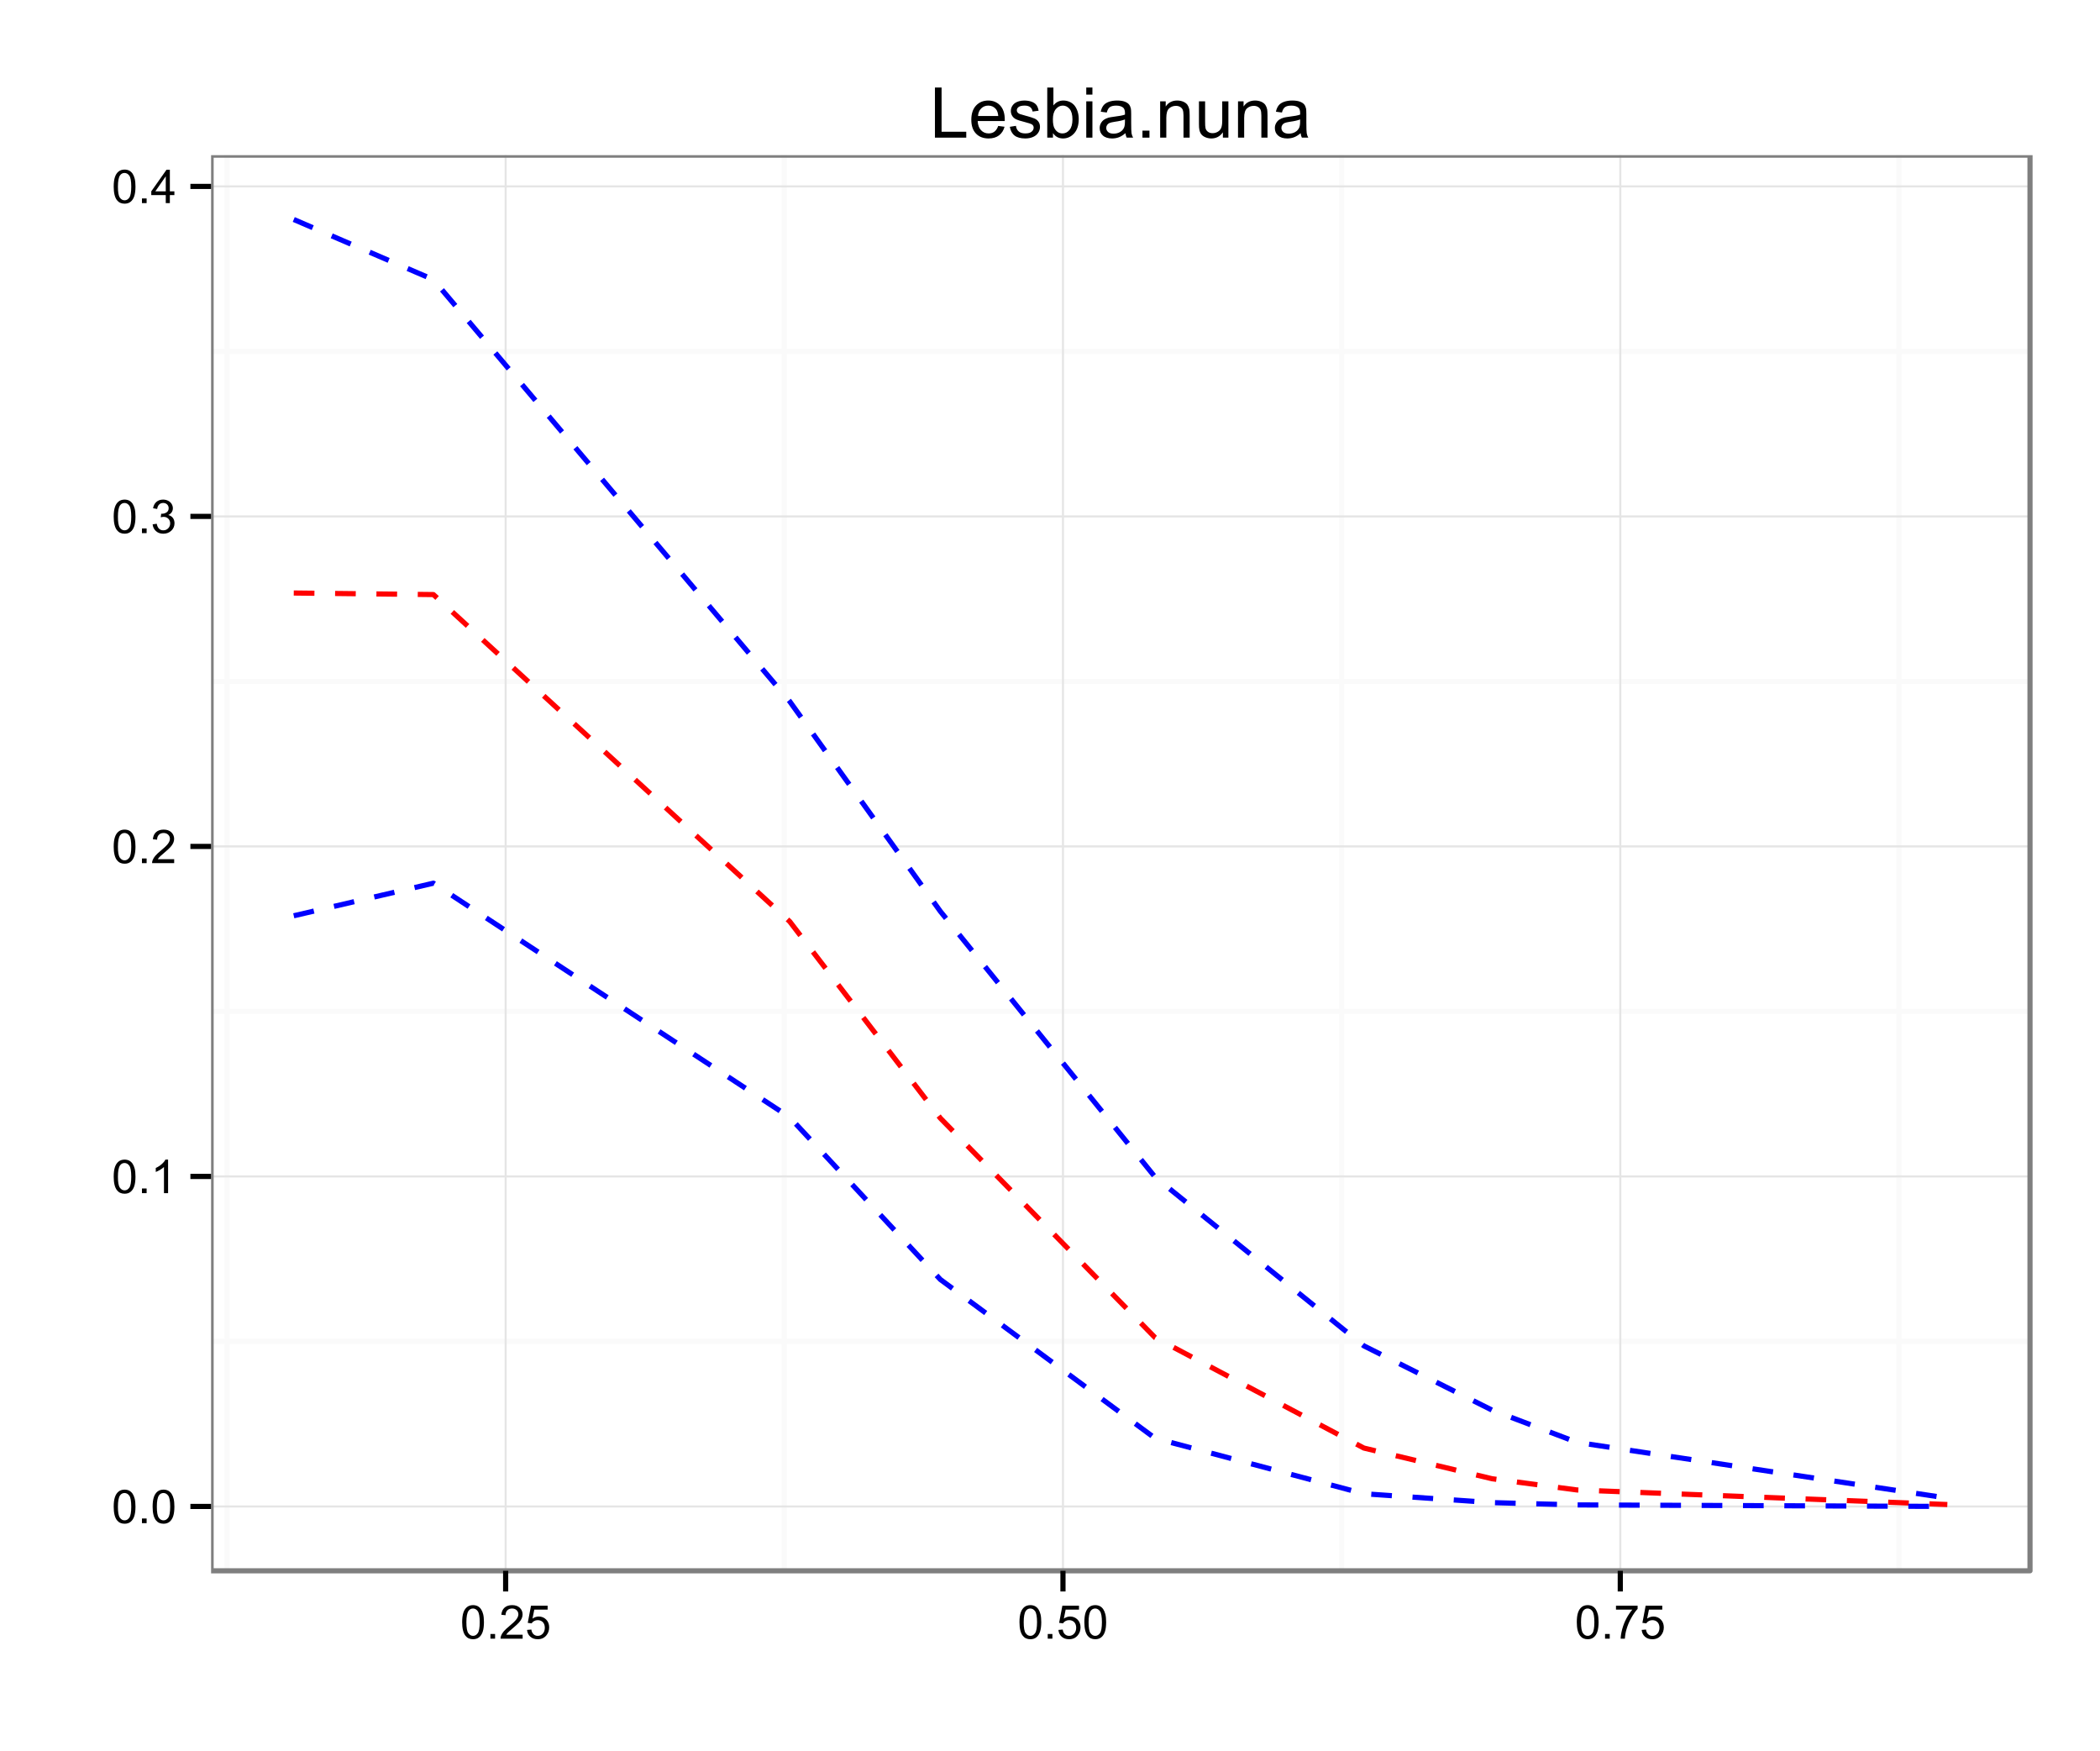
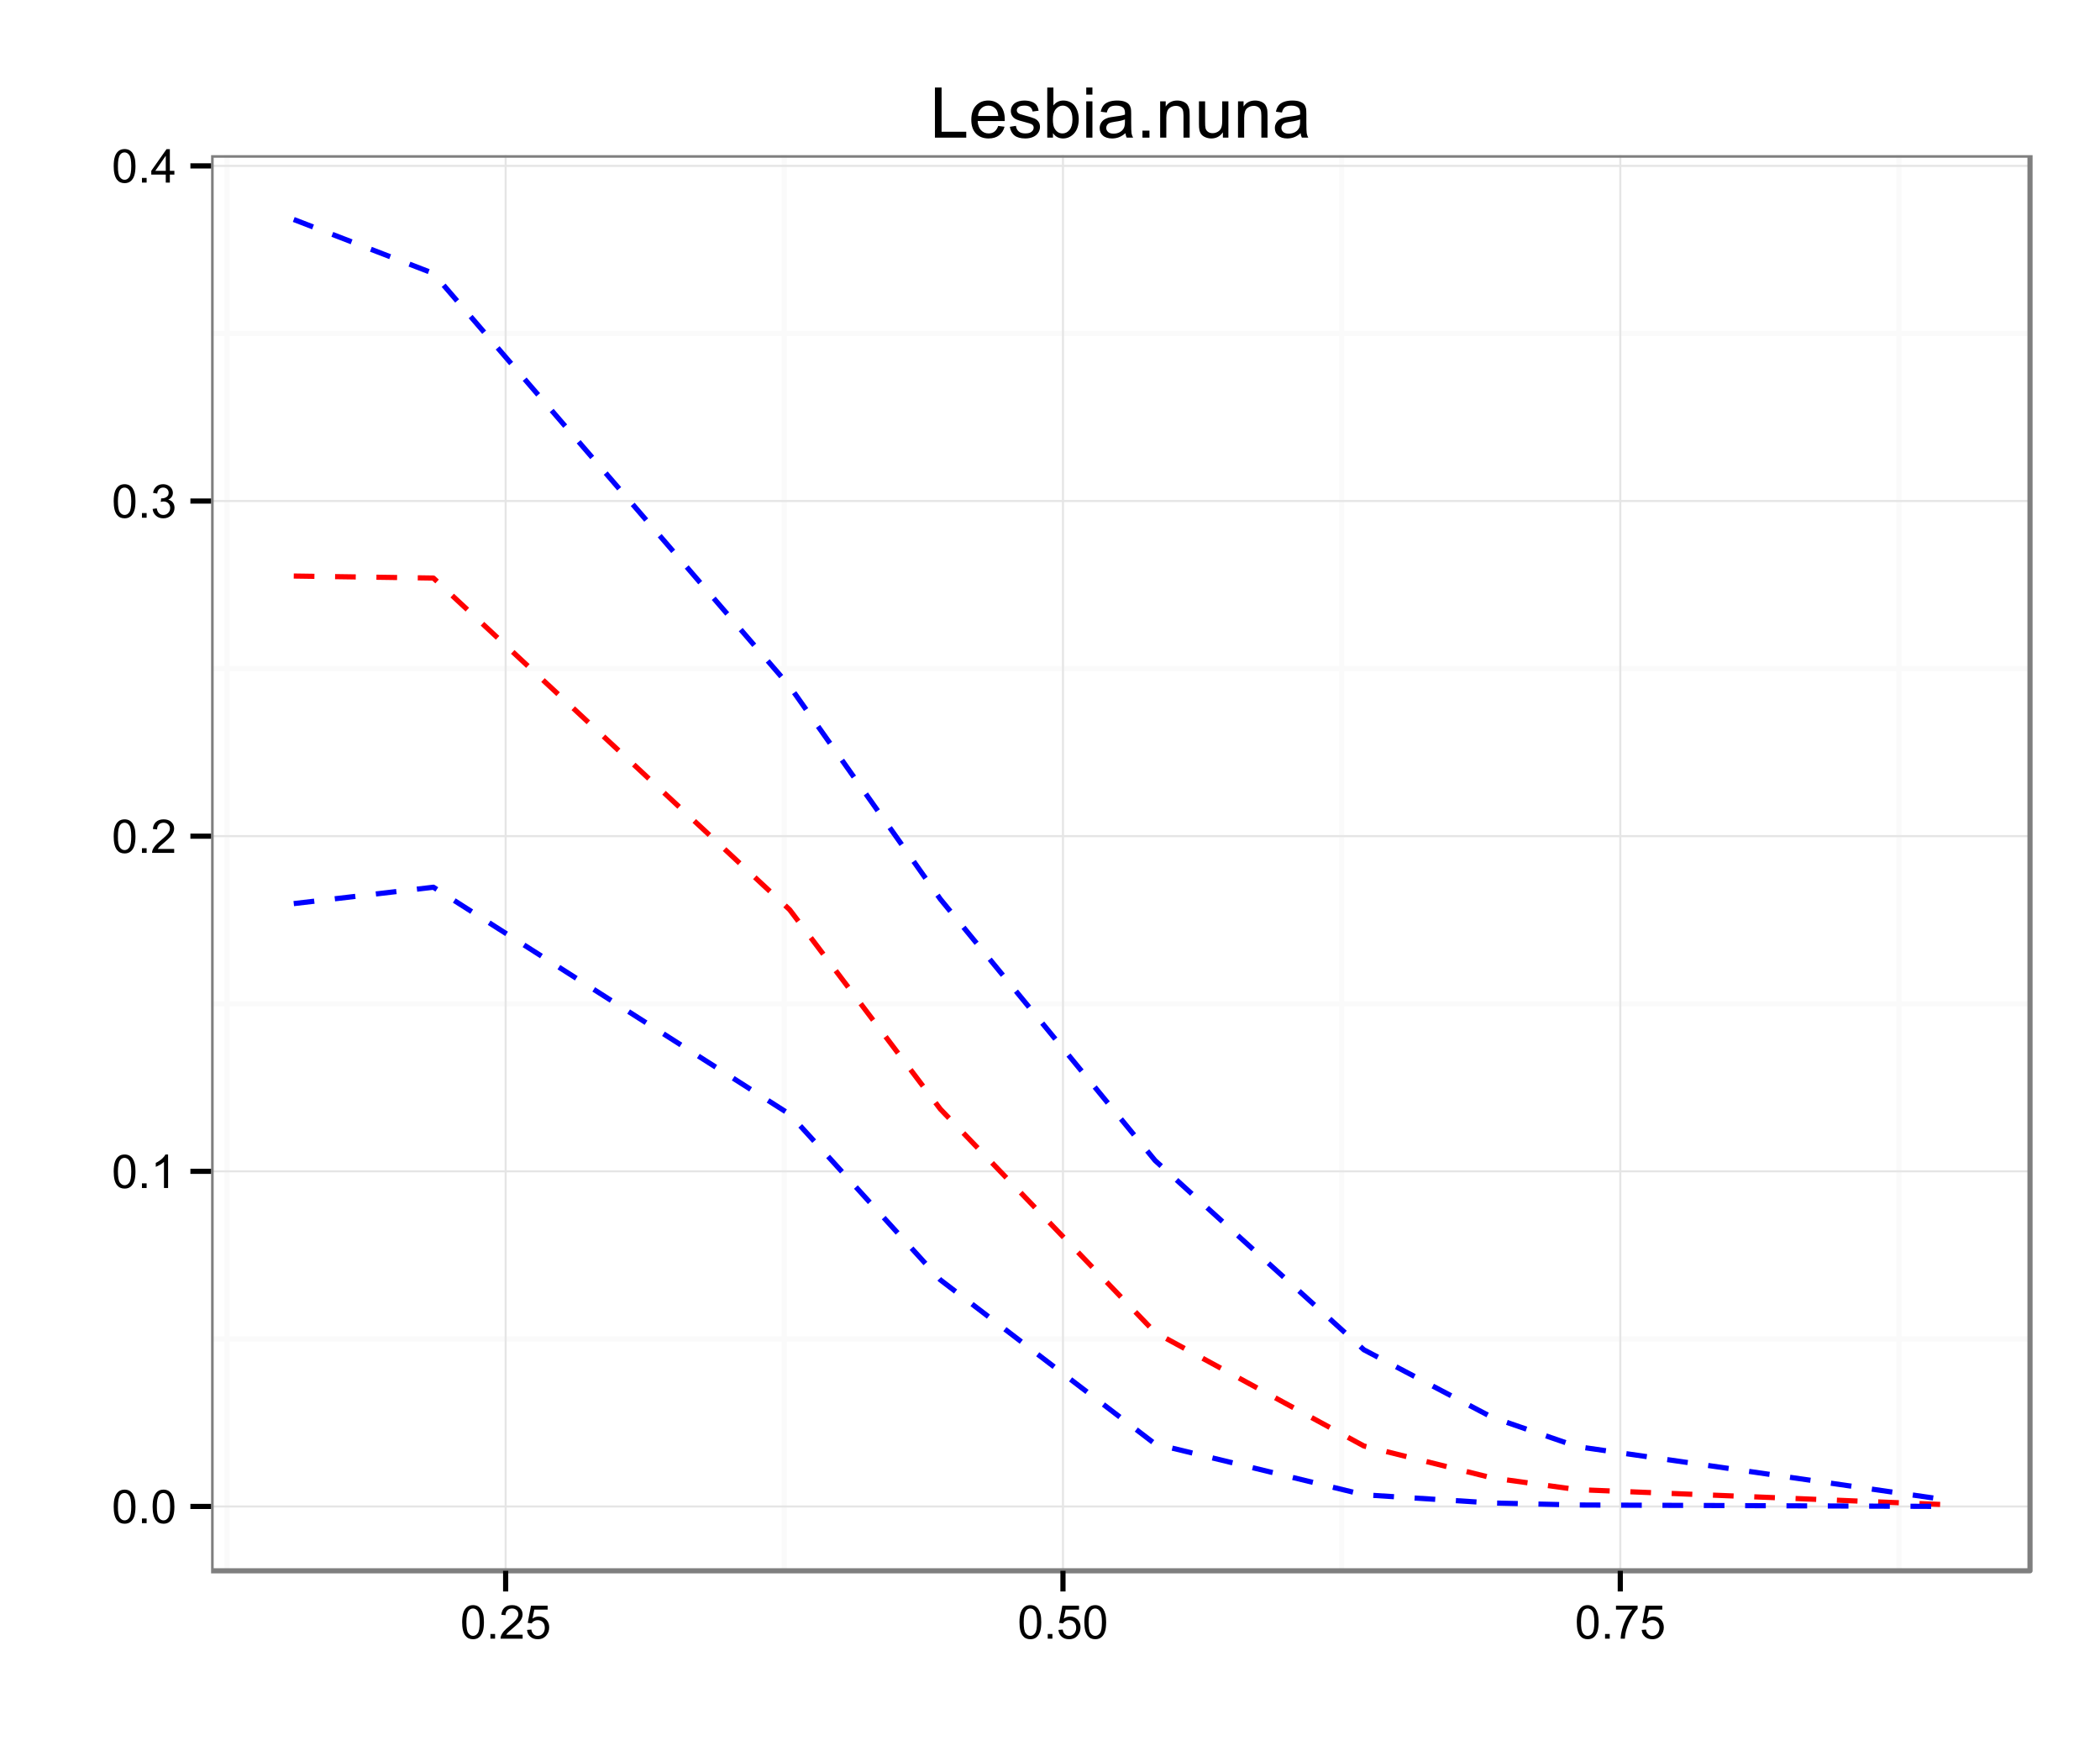
<svg xmlns="http://www.w3.org/2000/svg" xmlns:xlink="http://www.w3.org/1999/xlink" width="432pt" height="360pt" viewBox="0 0 432 360" version="1.1">
  <defs>
    <g>
      <symbol overflow="visible" id="glyph0-0">
        <path style="stroke:none;" d="M 0.398 -3.391 C 0.398 -4.199 0.48 -4.852 0.648 -5.352 C 0.812 -5.844 1.062 -6.227 1.395 -6.496 C 1.723 -6.762 2.137 -6.895 2.641 -6.898 C 3.004 -6.895 3.328 -6.82 3.609 -6.676 C 3.887 -6.523 4.113 -6.312 4.297 -6.035 C 4.477 -5.754 4.621 -5.41 4.723 -5.012 C 4.824 -4.605 4.875 -4.066 4.879 -3.391 C 4.875 -2.582 4.793 -1.93 4.629 -1.438 C 4.465 -0.938 4.215 -0.555 3.887 -0.289 C 3.555 -0.016 3.141 0.117 2.641 0.117 C 1.973 0.117 1.453 -0.117 1.078 -0.594 C 0.625 -1.164 0.398 -2.098 0.398 -3.391 Z M 1.266 -3.391 C 1.266 -2.258 1.395 -1.508 1.66 -1.137 C 1.922 -0.762 2.25 -0.574 2.641 -0.578 C 3.023 -0.574 3.348 -0.762 3.613 -1.141 C 3.875 -1.512 4.008 -2.262 4.012 -3.391 C 4.008 -4.52 3.875 -5.27 3.613 -5.645 C 3.348 -6.012 3.02 -6.199 2.629 -6.203 C 2.238 -6.199 1.93 -6.035 1.703 -5.711 C 1.41 -5.289 1.266 -4.516 1.266 -3.391 Z M 1.266 -3.391 " />
      </symbol>
      <symbol overflow="visible" id="glyph0-1">
        <path style="stroke:none;" d="M 0.871 0 L 0.871 -0.961 L 1.832 -0.961 L 1.832 0 Z M 0.871 0 " />
      </symbol>
      <symbol overflow="visible" id="glyph0-2">
        <path style="stroke:none;" d="M 3.578 0 L 2.734 0 L 2.734 -5.375 C 2.527 -5.18 2.262 -4.988 1.934 -4.793 C 1.602 -4.598 1.305 -4.453 1.047 -4.359 L 1.047 -5.176 C 1.516 -5.395 1.926 -5.664 2.281 -5.98 C 2.633 -6.293 2.883 -6.598 3.031 -6.898 L 3.578 -6.898 Z M 3.578 0 " />
      </symbol>
      <symbol overflow="visible" id="glyph0-3">
        <path style="stroke:none;" d="M 4.832 -0.812 L 4.832 0 L 0.289 0 C 0.281 -0.203 0.316 -0.398 0.391 -0.586 C 0.504 -0.895 0.688 -1.199 0.945 -1.5 C 1.195 -1.797 1.562 -2.141 2.047 -2.539 C 2.789 -3.148 3.297 -3.637 3.562 -3.996 C 3.824 -4.352 3.953 -4.688 3.957 -5.012 C 3.953 -5.34 3.836 -5.621 3.598 -5.855 C 3.355 -6.082 3.043 -6.199 2.664 -6.203 C 2.254 -6.199 1.93 -6.078 1.688 -5.836 C 1.441 -5.59 1.316 -5.25 1.316 -4.824 L 0.449 -4.914 C 0.508 -5.559 0.73 -6.051 1.121 -6.391 C 1.504 -6.727 2.023 -6.895 2.68 -6.898 C 3.336 -6.895 3.859 -6.715 4.246 -6.352 C 4.629 -5.984 4.82 -5.531 4.824 -4.992 C 4.82 -4.715 4.766 -4.441 4.652 -4.18 C 4.539 -3.91 4.352 -3.633 4.094 -3.34 C 3.832 -3.047 3.398 -2.645 2.793 -2.133 C 2.285 -1.707 1.961 -1.418 1.816 -1.266 C 1.672 -1.113 1.551 -0.961 1.461 -0.812 Z M 4.832 -0.812 " />
      </symbol>
      <symbol overflow="visible" id="glyph0-4">
        <path style="stroke:none;" d="M 0.402 -1.812 L 1.246 -1.926 C 1.34 -1.445 1.504 -1.102 1.738 -0.895 C 1.969 -0.68 2.254 -0.574 2.594 -0.578 C 2.988 -0.574 3.324 -0.711 3.598 -0.988 C 3.871 -1.262 4.008 -1.602 4.008 -2.012 C 4.008 -2.395 3.879 -2.715 3.629 -2.969 C 3.371 -3.219 3.051 -3.344 2.664 -3.348 C 2.5 -3.344 2.301 -3.312 2.066 -3.254 L 2.16 -3.992 C 2.215 -3.984 2.262 -3.984 2.297 -3.984 C 2.656 -3.984 2.977 -4.078 3.266 -4.266 C 3.551 -4.453 3.695 -4.742 3.699 -5.133 C 3.695 -5.441 3.59 -5.695 3.383 -5.902 C 3.172 -6.102 2.902 -6.203 2.574 -6.207 C 2.242 -6.203 1.969 -6.102 1.754 -5.895 C 1.531 -5.688 1.391 -5.379 1.332 -4.969 L 0.488 -5.117 C 0.586 -5.68 0.82 -6.121 1.188 -6.434 C 1.551 -6.742 2.008 -6.895 2.555 -6.898 C 2.93 -6.895 3.273 -6.816 3.59 -6.656 C 3.902 -6.496 4.145 -6.277 4.312 -6 C 4.48 -5.719 4.562 -5.422 4.566 -5.113 C 4.562 -4.812 4.484 -4.543 4.324 -4.301 C 4.164 -4.059 3.926 -3.863 3.617 -3.723 C 4.02 -3.625 4.336 -3.43 4.562 -3.137 C 4.785 -2.84 4.898 -2.473 4.902 -2.031 C 4.898 -1.426 4.68 -0.918 4.246 -0.504 C 3.805 -0.09 3.25 0.117 2.586 0.121 C 1.98 0.117 1.48 -0.059 1.086 -0.418 C 0.684 -0.773 0.457 -1.238 0.402 -1.812 Z M 0.402 -1.812 " />
      </symbol>
      <symbol overflow="visible" id="glyph0-5">
        <path style="stroke:none;" d="M 3.102 0 L 3.102 -1.645 L 0.121 -1.645 L 0.121 -2.418 L 3.258 -6.871 L 3.945 -6.871 L 3.945 -2.418 L 4.875 -2.418 L 4.875 -1.645 L 3.945 -1.645 L 3.945 0 Z M 3.102 -2.418 L 3.102 -5.516 L 0.953 -2.418 Z M 3.102 -2.418 " />
      </symbol>
      <symbol overflow="visible" id="glyph0-6">
        <path style="stroke:none;" d="M 0.398 -1.801 L 1.285 -1.875 C 1.348 -1.441 1.5 -1.117 1.742 -0.902 C 1.977 -0.684 2.266 -0.574 2.605 -0.578 C 3.008 -0.574 3.352 -0.727 3.637 -1.035 C 3.914 -1.34 4.055 -1.746 4.059 -2.254 C 4.055 -2.734 3.918 -3.113 3.652 -3.395 C 3.379 -3.668 3.027 -3.809 2.594 -3.812 C 2.316 -3.809 2.07 -3.746 1.855 -3.625 C 1.633 -3.5 1.461 -3.34 1.34 -3.145 L 0.547 -3.25 L 1.215 -6.777 L 4.633 -6.777 L 4.633 -5.973 L 1.891 -5.973 L 1.52 -4.125 C 1.926 -4.41 2.359 -4.551 2.816 -4.555 C 3.414 -4.551 3.922 -4.344 4.336 -3.93 C 4.746 -3.512 4.949 -2.977 4.953 -2.328 C 4.949 -1.703 4.77 -1.168 4.41 -0.719 C 3.969 -0.16 3.367 0.117 2.605 0.117 C 1.977 0.117 1.465 -0.055 1.074 -0.406 C 0.676 -0.754 0.453 -1.219 0.398 -1.801 Z M 0.398 -1.801 " />
      </symbol>
      <symbol overflow="visible" id="glyph0-7">
        <path style="stroke:none;" d="M 0.453 -5.973 L 0.453 -6.781 L 4.902 -6.781 L 4.902 -6.125 C 4.461 -5.656 4.027 -5.039 3.602 -4.27 C 3.168 -3.496 2.836 -2.703 2.605 -1.891 C 2.434 -1.312 2.324 -0.684 2.281 0 L 1.414 0 C 1.422 -0.539 1.531 -1.191 1.734 -1.961 C 1.938 -2.723 2.227 -3.461 2.609 -4.176 C 2.984 -4.883 3.391 -5.48 3.82 -5.973 Z M 0.453 -5.973 " />
      </symbol>
      <symbol overflow="visible" id="glyph1-0">
        <path style="stroke:none;" d="M 1.055 0 L 1.055 -10.309 L 2.418 -10.309 L 2.418 -1.215 L 7.496 -1.215 L 7.496 0 Z M 1.055 0 " />
      </symbol>
      <symbol overflow="visible" id="glyph1-1">
        <path style="stroke:none;" d="M 6.062 -2.406 L 7.367 -2.242 C 7.156 -1.477 6.777 -0.883 6.223 -0.465 C 5.664 -0.043 4.949 0.164 4.086 0.168 C 2.988 0.164 2.121 -0.168 1.484 -0.84 C 0.844 -1.508 0.527 -2.453 0.527 -3.672 C 0.527 -4.926 0.848 -5.898 1.496 -6.594 C 2.141 -7.285 2.98 -7.633 4.016 -7.637 C 5.008 -7.633 5.824 -7.293 6.461 -6.617 C 7.09 -5.934 7.406 -4.977 7.41 -3.746 C 7.406 -3.668 7.402 -3.559 7.402 -3.41 L 1.836 -3.41 C 1.879 -2.59 2.113 -1.961 2.531 -1.523 C 2.945 -1.086 3.465 -0.867 4.094 -0.871 C 4.555 -0.867 4.949 -0.988 5.281 -1.234 C 5.605 -1.477 5.867 -1.867 6.062 -2.406 Z M 1.906 -4.449 L 6.074 -4.449 C 6.016 -5.074 5.855 -5.547 5.598 -5.863 C 5.191 -6.348 4.668 -6.59 4.027 -6.594 C 3.441 -6.59 2.953 -6.398 2.562 -6.012 C 2.164 -5.621 1.945 -5.098 1.906 -4.449 Z M 1.906 -4.449 " />
      </symbol>
      <symbol overflow="visible" id="glyph1-2">
        <path style="stroke:none;" d="M 0.441 -2.23 L 1.695 -2.426 C 1.762 -1.922 1.957 -1.535 2.281 -1.27 C 2.598 -1 3.047 -0.867 3.629 -0.871 C 4.207 -0.867 4.641 -0.984 4.922 -1.227 C 5.203 -1.461 5.344 -1.738 5.344 -2.059 C 5.344 -2.34 5.219 -2.566 4.973 -2.734 C 4.797 -2.844 4.363 -2.988 3.676 -3.164 C 2.746 -3.398 2.105 -3.598 1.746 -3.77 C 1.387 -3.938 1.113 -4.176 0.93 -4.48 C 0.742 -4.781 0.648 -5.117 0.652 -5.484 C 0.648 -5.816 0.727 -6.125 0.879 -6.41 C 1.031 -6.691 1.238 -6.926 1.504 -7.117 C 1.699 -7.258 1.969 -7.379 2.309 -7.484 C 2.648 -7.582 3.012 -7.633 3.402 -7.637 C 3.984 -7.633 4.5 -7.551 4.945 -7.383 C 5.387 -7.211 5.711 -6.98 5.926 -6.695 C 6.133 -6.406 6.281 -6.02 6.363 -5.539 L 5.125 -5.371 C 5.066 -5.754 4.902 -6.055 4.637 -6.27 C 4.363 -6.484 3.984 -6.59 3.496 -6.594 C 2.91 -6.59 2.496 -6.496 2.25 -6.305 C 2 -6.113 1.875 -5.887 1.879 -5.633 C 1.875 -5.465 1.926 -5.316 2.031 -5.188 C 2.133 -5.047 2.293 -4.938 2.516 -4.852 C 2.641 -4.805 3.016 -4.695 3.637 -4.527 C 4.527 -4.285 5.152 -4.09 5.508 -3.938 C 5.859 -3.785 6.137 -3.562 6.34 -3.273 C 6.543 -2.98 6.645 -2.621 6.645 -2.195 C 6.645 -1.77 6.52 -1.371 6.273 -1 C 6.027 -0.625 5.672 -0.336 5.211 -0.137 C 4.742 0.066 4.219 0.164 3.637 0.168 C 2.664 0.164 1.922 -0.035 1.414 -0.434 C 0.902 -0.836 0.578 -1.434 0.441 -2.23 Z M 0.441 -2.23 " />
      </symbol>
      <symbol overflow="visible" id="glyph1-3">
        <path style="stroke:none;" d="M 2.117 0 L 0.941 0 L 0.941 -10.309 L 2.207 -10.309 L 2.207 -6.629 C 2.738 -7.297 3.422 -7.633 4.254 -7.637 C 4.711 -7.633 5.145 -7.543 5.555 -7.359 C 5.965 -7.172 6.301 -6.91 6.57 -6.578 C 6.832 -6.238 7.039 -5.832 7.191 -5.363 C 7.34 -4.887 7.418 -4.383 7.418 -3.848 C 7.418 -2.562 7.102 -1.574 6.469 -0.879 C 5.836 -0.184 5.074 0.164 4.191 0.168 C 3.305 0.164 2.613 -0.199 2.117 -0.934 Z M 2.102 -3.789 C 2.098 -2.891 2.219 -2.242 2.469 -1.848 C 2.863 -1.191 3.402 -0.867 4.086 -0.871 C 4.633 -0.867 5.113 -1.105 5.52 -1.59 C 5.922 -2.066 6.121 -2.785 6.125 -3.742 C 6.121 -4.715 5.93 -5.434 5.543 -5.898 C 5.156 -6.359 4.688 -6.59 4.141 -6.594 C 3.586 -6.59 3.109 -6.352 2.707 -5.871 C 2.301 -5.391 2.098 -4.695 2.102 -3.789 Z M 2.102 -3.789 " />
      </symbol>
      <symbol overflow="visible" id="glyph1-4">
        <path style="stroke:none;" d="M 0.957 -8.852 L 0.957 -10.309 L 2.223 -10.309 L 2.223 -8.852 Z M 0.957 0 L 0.957 -7.469 L 2.223 -7.469 L 2.223 0 Z M 0.957 0 " />
      </symbol>
      <symbol overflow="visible" id="glyph1-5">
        <path style="stroke:none;" d="M 5.82 -0.922 C 5.348 -0.52 4.898 -0.238 4.465 -0.078 C 4.031 0.086 3.566 0.164 3.074 0.168 C 2.25 0.164 1.617 -0.035 1.18 -0.434 C 0.734 -0.832 0.516 -1.344 0.52 -1.969 C 0.516 -2.332 0.598 -2.664 0.77 -2.969 C 0.934 -3.27 1.152 -3.512 1.422 -3.699 C 1.691 -3.879 1.996 -4.02 2.336 -4.113 C 2.582 -4.176 2.957 -4.238 3.461 -4.305 C 4.48 -4.422 5.23 -4.566 5.715 -4.738 C 5.715 -4.91 5.719 -5.02 5.723 -5.07 C 5.719 -5.582 5.598 -5.945 5.363 -6.16 C 5.035 -6.441 4.555 -6.586 3.922 -6.59 C 3.324 -6.586 2.887 -6.48 2.605 -6.273 C 2.32 -6.062 2.109 -5.695 1.977 -5.168 L 0.738 -5.336 C 0.848 -5.863 1.031 -6.293 1.293 -6.621 C 1.547 -6.945 1.918 -7.195 2.41 -7.371 C 2.895 -7.547 3.461 -7.633 4.105 -7.637 C 4.742 -7.633 5.262 -7.559 5.66 -7.41 C 6.059 -7.258 6.352 -7.07 6.539 -6.844 C 6.727 -6.617 6.855 -6.328 6.934 -5.984 C 6.973 -5.766 6.996 -5.379 6.996 -4.816 L 6.996 -3.129 C 6.996 -1.949 7.02 -1.203 7.074 -0.895 C 7.125 -0.582 7.234 -0.285 7.398 0 L 6.074 0 C 5.941 -0.262 5.855 -0.566 5.82 -0.922 Z M 5.715 -3.746 C 5.254 -3.555 4.566 -3.398 3.648 -3.27 C 3.125 -3.191 2.758 -3.105 2.543 -3.016 C 2.328 -2.918 2.16 -2.781 2.047 -2.605 C 1.926 -2.422 1.867 -2.223 1.871 -2.004 C 1.867 -1.664 1.996 -1.383 2.254 -1.16 C 2.508 -0.934 2.883 -0.82 3.375 -0.824 C 3.859 -0.82 4.293 -0.926 4.676 -1.141 C 5.055 -1.352 5.332 -1.645 5.512 -2.02 C 5.645 -2.301 5.711 -2.723 5.715 -3.285 Z M 5.715 -3.746 " />
      </symbol>
      <symbol overflow="visible" id="glyph1-6">
        <path style="stroke:none;" d="M 1.309 0 L 1.309 -1.441 L 2.75 -1.441 L 2.75 0 Z M 1.309 0 " />
      </symbol>
      <symbol overflow="visible" id="glyph1-7">
        <path style="stroke:none;" d="M 0.949 0 L 0.949 -7.469 L 2.09 -7.469 L 2.09 -6.406 C 2.633 -7.223 3.426 -7.633 4.465 -7.637 C 4.914 -7.633 5.328 -7.555 5.707 -7.395 C 6.082 -7.23 6.363 -7.016 6.555 -6.758 C 6.738 -6.492 6.867 -6.18 6.945 -5.82 C 6.988 -5.582 7.012 -5.172 7.016 -4.59 L 7.016 0 L 5.75 0 L 5.75 -4.543 C 5.746 -5.055 5.699 -5.441 5.602 -5.699 C 5.504 -5.953 5.328 -6.156 5.078 -6.309 C 4.824 -6.461 4.531 -6.539 4.199 -6.539 C 3.656 -6.539 3.191 -6.367 2.801 -6.023 C 2.41 -5.68 2.215 -5.031 2.215 -4.078 L 2.215 0 Z M 0.949 0 " />
      </symbol>
      <symbol overflow="visible" id="glyph1-8">
        <path style="stroke:none;" d="M 5.844 0 L 5.844 -1.098 C 5.258 -0.254 4.469 0.164 3.473 0.168 C 3.031 0.164 2.621 0.082 2.238 -0.082 C 1.855 -0.25 1.57 -0.461 1.387 -0.719 C 1.199 -0.973 1.07 -1.285 1 -1.66 C 0.945 -1.902 0.918 -2.297 0.922 -2.84 L 0.922 -7.469 L 2.188 -7.469 L 2.188 -3.324 C 2.184 -2.66 2.211 -2.215 2.266 -1.988 C 2.34 -1.652 2.508 -1.395 2.77 -1.207 C 3.023 -1.016 3.344 -0.918 3.727 -0.922 C 4.105 -0.918 4.461 -1.016 4.793 -1.211 C 5.125 -1.402 5.359 -1.668 5.5 -2.008 C 5.637 -2.34 5.707 -2.824 5.711 -3.465 L 5.711 -7.469 L 6.977 -7.469 L 6.977 0 Z M 5.844 0 " />
      </symbol>
    </g>
    <clipPath id="clip1">
      <path d="M 43.422 31.906 L 418.602 31.906 L 418.602 324.051 L 43.422 324.051 Z M 43.422 31.906 " />
    </clipPath>
  </defs>
-   <g id="surface271">
+   <g id="surface276">
    <rect x="0" y="0" width="432" height="360" style="fill:rgb(100%,100%,100%);fill-opacity:1;stroke:none;" />
    <rect x="0" y="0" width="432" height="360" style="fill:rgb(100%,100%,100%);fill-opacity:1;stroke:none;" />
    <path style="fill:none;stroke-width:1.063;stroke-linecap:round;stroke-linejoin:round;stroke:rgb(100%,100%,100%);stroke-opacity:1;stroke-miterlimit:10;" d="M 0 360 L 432 360 L 432 0 L 0 0 Z M 0 360 " />
    <g clip-path="url(#clip1)" clip-rule="nonzero">
      <path style=" stroke:none;fill-rule:nonzero;fill:rgb(100%,100%,100%);fill-opacity:1;" d="M 43.422 323.051 L 417.602 323.051 L 417.602 31.906 L 43.422 31.906 Z M 43.422 323.051 " />
-       <path style="fill:none;stroke-width:1.063;stroke-linecap:butt;stroke-linejoin:round;stroke:rgb(98.039%,98.039%,98.039%);stroke-opacity:1;stroke-miterlimit:10;" d="M 43.422 275.887 L 417.602 275.887 " />
-       <path style="fill:none;stroke-width:1.063;stroke-linecap:butt;stroke-linejoin:round;stroke:rgb(98.039%,98.039%,98.039%);stroke-opacity:1;stroke-miterlimit:10;" d="M 43.422 208.016 L 417.602 208.016 " />
-       <path style="fill:none;stroke-width:1.063;stroke-linecap:butt;stroke-linejoin:round;stroke:rgb(98.039%,98.039%,98.039%);stroke-opacity:1;stroke-miterlimit:10;" d="M 43.422 140.145 L 417.602 140.145 " />
-       <path style="fill:none;stroke-width:1.063;stroke-linecap:butt;stroke-linejoin:round;stroke:rgb(98.039%,98.039%,98.039%);stroke-opacity:1;stroke-miterlimit:10;" d="M 43.422 72.273 L 417.602 72.273 " />
+       <path style="fill:none;stroke-width:1.063;stroke-linecap:butt;stroke-linejoin:round;stroke:rgb(98.039%,98.039%,98.039%);stroke-opacity:1;stroke-miterlimit:10;" d="M 43.422 275.359 L 417.602 275.359 " />
+       <path style="fill:none;stroke-width:1.063;stroke-linecap:butt;stroke-linejoin:round;stroke:rgb(98.039%,98.039%,98.039%);stroke-opacity:1;stroke-miterlimit:10;" d="M 43.422 206.434 L 417.602 206.434 " />
+       <path style="fill:none;stroke-width:1.063;stroke-linecap:butt;stroke-linejoin:round;stroke:rgb(98.039%,98.039%,98.039%);stroke-opacity:1;stroke-miterlimit:10;" d="M 43.422 137.504 L 417.602 137.504 " />
+       <path style="fill:none;stroke-width:1.063;stroke-linecap:butt;stroke-linejoin:round;stroke:rgb(98.039%,98.039%,98.039%);stroke-opacity:1;stroke-miterlimit:10;" d="M 43.422 68.578 L 417.602 68.578 " />
      <path style="fill:none;stroke-width:1.063;stroke-linecap:butt;stroke-linejoin:round;stroke:rgb(98.039%,98.039%,98.039%);stroke-opacity:1;stroke-miterlimit:10;" d="M 46.695 323.051 L 46.695 31.906 " />
      <path style="fill:none;stroke-width:1.063;stroke-linecap:butt;stroke-linejoin:round;stroke:rgb(98.039%,98.039%,98.039%);stroke-opacity:1;stroke-miterlimit:10;" d="M 161.344 323.051 L 161.344 31.906 " />
      <path style="fill:none;stroke-width:1.063;stroke-linecap:butt;stroke-linejoin:round;stroke:rgb(98.039%,98.039%,98.039%);stroke-opacity:1;stroke-miterlimit:10;" d="M 275.992 323.051 L 275.992 31.906 " />
      <path style="fill:none;stroke-width:1.063;stroke-linecap:butt;stroke-linejoin:round;stroke:rgb(98.039%,98.039%,98.039%);stroke-opacity:1;stroke-miterlimit:10;" d="M 390.641 323.051 L 390.641 31.906 " />
      <path style="fill:none;stroke-width:0.425;stroke-linecap:butt;stroke-linejoin:round;stroke:rgb(89.804%,89.804%,89.804%);stroke-opacity:1;stroke-miterlimit:10;" d="M 43.422 309.82 L 417.602 309.82 " />
-       <path style="fill:none;stroke-width:0.425;stroke-linecap:butt;stroke-linejoin:round;stroke:rgb(89.804%,89.804%,89.804%);stroke-opacity:1;stroke-miterlimit:10;" d="M 43.422 241.949 L 417.602 241.949 " />
-       <path style="fill:none;stroke-width:0.425;stroke-linecap:butt;stroke-linejoin:round;stroke:rgb(89.804%,89.804%,89.804%);stroke-opacity:1;stroke-miterlimit:10;" d="M 43.422 174.078 L 417.602 174.078 " />
-       <path style="fill:none;stroke-width:0.425;stroke-linecap:butt;stroke-linejoin:round;stroke:rgb(89.804%,89.804%,89.804%);stroke-opacity:1;stroke-miterlimit:10;" d="M 43.422 106.207 L 417.602 106.207 " />
-       <path style="fill:none;stroke-width:0.425;stroke-linecap:butt;stroke-linejoin:round;stroke:rgb(89.804%,89.804%,89.804%);stroke-opacity:1;stroke-miterlimit:10;" d="M 43.422 38.336 L 417.602 38.336 " />
+       <path style="fill:none;stroke-width:0.425;stroke-linecap:butt;stroke-linejoin:round;stroke:rgb(89.804%,89.804%,89.804%);stroke-opacity:1;stroke-miterlimit:10;" d="M 43.422 240.895 L 417.602 240.895 " />
+       <path style="fill:none;stroke-width:0.425;stroke-linecap:butt;stroke-linejoin:round;stroke:rgb(89.804%,89.804%,89.804%);stroke-opacity:1;stroke-miterlimit:10;" d="M 43.422 171.969 L 417.602 171.969 " />
+       <path style="fill:none;stroke-width:0.425;stroke-linecap:butt;stroke-linejoin:round;stroke:rgb(89.804%,89.804%,89.804%);stroke-opacity:1;stroke-miterlimit:10;" d="M 43.422 103.043 L 417.602 103.043 " />
+       <path style="fill:none;stroke-width:0.425;stroke-linecap:butt;stroke-linejoin:round;stroke:rgb(89.804%,89.804%,89.804%);stroke-opacity:1;stroke-miterlimit:10;" d="M 43.422 34.117 L 417.602 34.117 " />
      <path style="fill:none;stroke-width:0.425;stroke-linecap:butt;stroke-linejoin:round;stroke:rgb(89.804%,89.804%,89.804%);stroke-opacity:1;stroke-miterlimit:10;" d="M 104.02 323.051 L 104.02 31.906 " />
      <path style="fill:none;stroke-width:0.425;stroke-linecap:butt;stroke-linejoin:round;stroke:rgb(89.804%,89.804%,89.804%);stroke-opacity:1;stroke-miterlimit:10;" d="M 218.668 323.051 L 218.668 31.906 " />
      <path style="fill:none;stroke-width:0.425;stroke-linecap:butt;stroke-linejoin:round;stroke:rgb(89.804%,89.804%,89.804%);stroke-opacity:1;stroke-miterlimit:10;" d="M 333.316 323.051 L 333.316 31.906 " />
-       <path style="fill:none;stroke-width:1.063;stroke-linecap:butt;stroke-linejoin:round;stroke:rgb(100%,0%,0%);stroke-opacity:1;stroke-dasharray:4.252,4.252;stroke-miterlimit:1;" d="M 60.43 121.961 L 89.156 122.281 L 162.449 189.512 L 193.434 229.957 L 237.621 275.094 L 280.57 297.809 L 306.934 304.121 L 324.418 306.43 L 400.594 309.426 " />
-       <path style="fill:none;stroke-width:1.063;stroke-linecap:butt;stroke-linejoin:round;stroke:rgb(0%,0%,100%);stroke-opacity:1;stroke-dasharray:4.252,4.252;stroke-miterlimit:1;" d="M 60.43 45.141 L 89.156 57.516 L 162.449 144.246 L 193.434 187.418 L 237.621 242.082 L 280.57 276.793 L 306.934 290.008 L 324.418 296.641 L 400.594 308.102 " />
-       <path style="fill:none;stroke-width:1.063;stroke-linecap:butt;stroke-linejoin:round;stroke:rgb(0%,0%,100%);stroke-opacity:1;stroke-dasharray:4.252,4.252;stroke-miterlimit:1;" d="M 60.43 188.34 L 89.156 181.637 L 162.449 229.781 L 193.434 263.133 L 237.621 295.801 L 280.57 307.207 L 306.934 309.031 L 324.418 309.504 L 400.594 309.816 " />
+       <path style="fill:none;stroke-width:1.063;stroke-linecap:butt;stroke-linejoin:round;stroke:rgb(100%,0%,0%);stroke-opacity:1;stroke-dasharray:4.252,4.252;stroke-miterlimit:1;" d="M 60.43 118.469 L 89.156 118.883 L 162.449 187.098 L 193.434 228.086 L 237.621 274.035 L 280.57 297.387 L 306.934 303.945 L 324.418 306.352 L 400.594 309.465 " />
+       <path style="fill:none;stroke-width:1.063;stroke-linecap:butt;stroke-linejoin:round;stroke:rgb(0%,0%,100%);stroke-opacity:1;stroke-dasharray:4.252,4.252;stroke-miterlimit:1;" d="M 60.43 45.141 L 89.156 56.227 L 162.449 141.152 L 193.434 184.902 L 237.621 238.676 L 280.57 277.598 L 306.934 291.484 L 324.418 297.504 L 400.594 308.496 " />
+       <path style="fill:none;stroke-width:1.063;stroke-linecap:butt;stroke-linejoin:round;stroke:rgb(0%,0%,100%);stroke-opacity:1;stroke-dasharray:4.252,4.252;stroke-miterlimit:1;" d="M 60.43 185.836 L 89.156 182.469 L 162.449 229.156 L 193.434 263.215 L 237.621 296.969 L 280.57 307.422 L 306.934 309.102 L 324.418 309.52 L 400.594 309.816 " />
      <path style="fill:none;stroke-width:1.063;stroke-linecap:round;stroke-linejoin:round;stroke:rgb(49.804%,49.804%,49.804%);stroke-opacity:1;stroke-miterlimit:10;" d="M 43.422 323.051 L 417.602 323.051 L 417.602 31.906 L 43.422 31.906 Z M 43.422 323.051 " />
    </g>
    <g style="fill:rgb(0%,0%,0%);fill-opacity:1;">
      <use xlink:href="#glyph0-0" x="22.992" y="313.258" />
      <use xlink:href="#glyph0-1" x="28.331" y="313.258" />
      <use xlink:href="#glyph0-0" x="30.998" y="313.258" />
    </g>
    <g style="fill:rgb(0%,0%,0%);fill-opacity:1;">
-       <use xlink:href="#glyph0-0" x="22.992" y="245.387" />
-       <use xlink:href="#glyph0-1" x="28.331" y="245.387" />
-       <use xlink:href="#glyph0-2" x="30.998" y="245.387" />
+       <use xlink:href="#glyph0-0" x="22.992" y="244.332" />
+       <use xlink:href="#glyph0-1" x="28.331" y="244.332" />
+       <use xlink:href="#glyph0-2" x="30.998" y="244.332" />
    </g>
    <g style="fill:rgb(0%,0%,0%);fill-opacity:1;">
-       <use xlink:href="#glyph0-0" x="22.992" y="177.516" />
-       <use xlink:href="#glyph0-1" x="28.331" y="177.516" />
-       <use xlink:href="#glyph0-3" x="30.998" y="177.516" />
+       <use xlink:href="#glyph0-0" x="22.992" y="175.406" />
+       <use xlink:href="#glyph0-1" x="28.331" y="175.406" />
+       <use xlink:href="#glyph0-3" x="30.998" y="175.406" />
    </g>
    <g style="fill:rgb(0%,0%,0%);fill-opacity:1;">
-       <use xlink:href="#glyph0-0" x="22.992" y="109.645" />
-       <use xlink:href="#glyph0-1" x="28.331" y="109.645" />
-       <use xlink:href="#glyph0-4" x="30.998" y="109.645" />
+       <use xlink:href="#glyph0-0" x="22.992" y="106.48" />
+       <use xlink:href="#glyph0-1" x="28.331" y="106.48" />
+       <use xlink:href="#glyph0-4" x="30.998" y="106.48" />
    </g>
    <g style="fill:rgb(0%,0%,0%);fill-opacity:1;">
-       <use xlink:href="#glyph0-0" x="22.992" y="41.773" />
-       <use xlink:href="#glyph0-1" x="28.331" y="41.773" />
-       <use xlink:href="#glyph0-5" x="30.998" y="41.773" />
+       <use xlink:href="#glyph0-0" x="22.992" y="37.551" />
+       <use xlink:href="#glyph0-1" x="28.331" y="37.551" />
+       <use xlink:href="#glyph0-5" x="30.998" y="37.551" />
    </g>
    <path style="fill:none;stroke-width:1.063;stroke-linecap:butt;stroke-linejoin:round;stroke:rgb(0%,0%,0%);stroke-opacity:1;stroke-miterlimit:10;" d="M 39.168 309.82 L 43.422 309.82 " />
-     <path style="fill:none;stroke-width:1.063;stroke-linecap:butt;stroke-linejoin:round;stroke:rgb(0%,0%,0%);stroke-opacity:1;stroke-miterlimit:10;" d="M 39.168 241.949 L 43.422 241.949 " />
-     <path style="fill:none;stroke-width:1.063;stroke-linecap:butt;stroke-linejoin:round;stroke:rgb(0%,0%,0%);stroke-opacity:1;stroke-miterlimit:10;" d="M 39.168 174.078 L 43.422 174.078 " />
-     <path style="fill:none;stroke-width:1.063;stroke-linecap:butt;stroke-linejoin:round;stroke:rgb(0%,0%,0%);stroke-opacity:1;stroke-miterlimit:10;" d="M 39.168 106.207 L 43.422 106.207 " />
-     <path style="fill:none;stroke-width:1.063;stroke-linecap:butt;stroke-linejoin:round;stroke:rgb(0%,0%,0%);stroke-opacity:1;stroke-miterlimit:10;" d="M 39.168 38.336 L 43.422 38.336 " />
+     <path style="fill:none;stroke-width:1.063;stroke-linecap:butt;stroke-linejoin:round;stroke:rgb(0%,0%,0%);stroke-opacity:1;stroke-miterlimit:10;" d="M 39.168 240.895 L 43.422 240.895 " />
+     <path style="fill:none;stroke-width:1.063;stroke-linecap:butt;stroke-linejoin:round;stroke:rgb(0%,0%,0%);stroke-opacity:1;stroke-miterlimit:10;" d="M 39.168 171.969 L 43.422 171.969 " />
+     <path style="fill:none;stroke-width:1.063;stroke-linecap:butt;stroke-linejoin:round;stroke:rgb(0%,0%,0%);stroke-opacity:1;stroke-miterlimit:10;" d="M 39.168 103.043 L 43.422 103.043 " />
+     <path style="fill:none;stroke-width:1.063;stroke-linecap:butt;stroke-linejoin:round;stroke:rgb(0%,0%,0%);stroke-opacity:1;stroke-miterlimit:10;" d="M 39.168 34.117 L 43.422 34.117 " />
    <path style="fill:none;stroke-width:1.063;stroke-linecap:butt;stroke-linejoin:round;stroke:rgb(0%,0%,0%);stroke-opacity:1;stroke-miterlimit:10;" d="M 104.02 327.305 L 104.02 323.051 " />
    <path style="fill:none;stroke-width:1.063;stroke-linecap:butt;stroke-linejoin:round;stroke:rgb(0%,0%,0%);stroke-opacity:1;stroke-miterlimit:10;" d="M 218.668 327.305 L 218.668 323.051 " />
    <path style="fill:none;stroke-width:1.063;stroke-linecap:butt;stroke-linejoin:round;stroke:rgb(0%,0%,0%);stroke-opacity:1;stroke-miterlimit:10;" d="M 333.316 327.305 L 333.316 323.051 " />
    <g style="fill:rgb(0%,0%,0%);fill-opacity:1;">
      <use xlink:href="#glyph0-0" x="94.676" y="337.012" />
      <use xlink:href="#glyph0-1" x="100.015" y="337.012" />
      <use xlink:href="#glyph0-3" x="102.682" y="337.012" />
      <use xlink:href="#glyph0-6" x="108.021" y="337.012" />
    </g>
    <g style="fill:rgb(0%,0%,0%);fill-opacity:1;">
      <use xlink:href="#glyph0-0" x="209.324" y="337.012" />
      <use xlink:href="#glyph0-1" x="214.663" y="337.012" />
      <use xlink:href="#glyph0-6" x="217.33" y="337.012" />
      <use xlink:href="#glyph0-0" x="222.67" y="337.012" />
    </g>
    <g style="fill:rgb(0%,0%,0%);fill-opacity:1;">
      <use xlink:href="#glyph0-0" x="323.973" y="337.012" />
      <use xlink:href="#glyph0-1" x="329.312" y="337.012" />
      <use xlink:href="#glyph0-7" x="331.979" y="337.012" />
      <use xlink:href="#glyph0-6" x="337.318" y="337.012" />
    </g>
    <g style="fill:rgb(0%,0%,0%);fill-opacity:1;">
      <use xlink:href="#glyph1-0" x="191.277" y="28.309" />
      <use xlink:href="#glyph1-1" x="199.286" y="28.309" />
      <use xlink:href="#glyph1-2" x="207.295" y="28.309" />
      <use xlink:href="#glyph1-3" x="214.495" y="28.309" />
      <use xlink:href="#glyph1-4" x="222.503" y="28.309" />
      <use xlink:href="#glyph1-5" x="225.702" y="28.309" />
      <use xlink:href="#glyph1-6" x="233.711" y="28.309" />
      <use xlink:href="#glyph1-7" x="237.712" y="28.309" />
      <use xlink:href="#glyph1-8" x="245.72" y="28.309" />
      <use xlink:href="#glyph1-7" x="253.729" y="28.309" />
      <use xlink:href="#glyph1-5" x="261.738" y="28.309" />
    </g>
  </g>
</svg>
